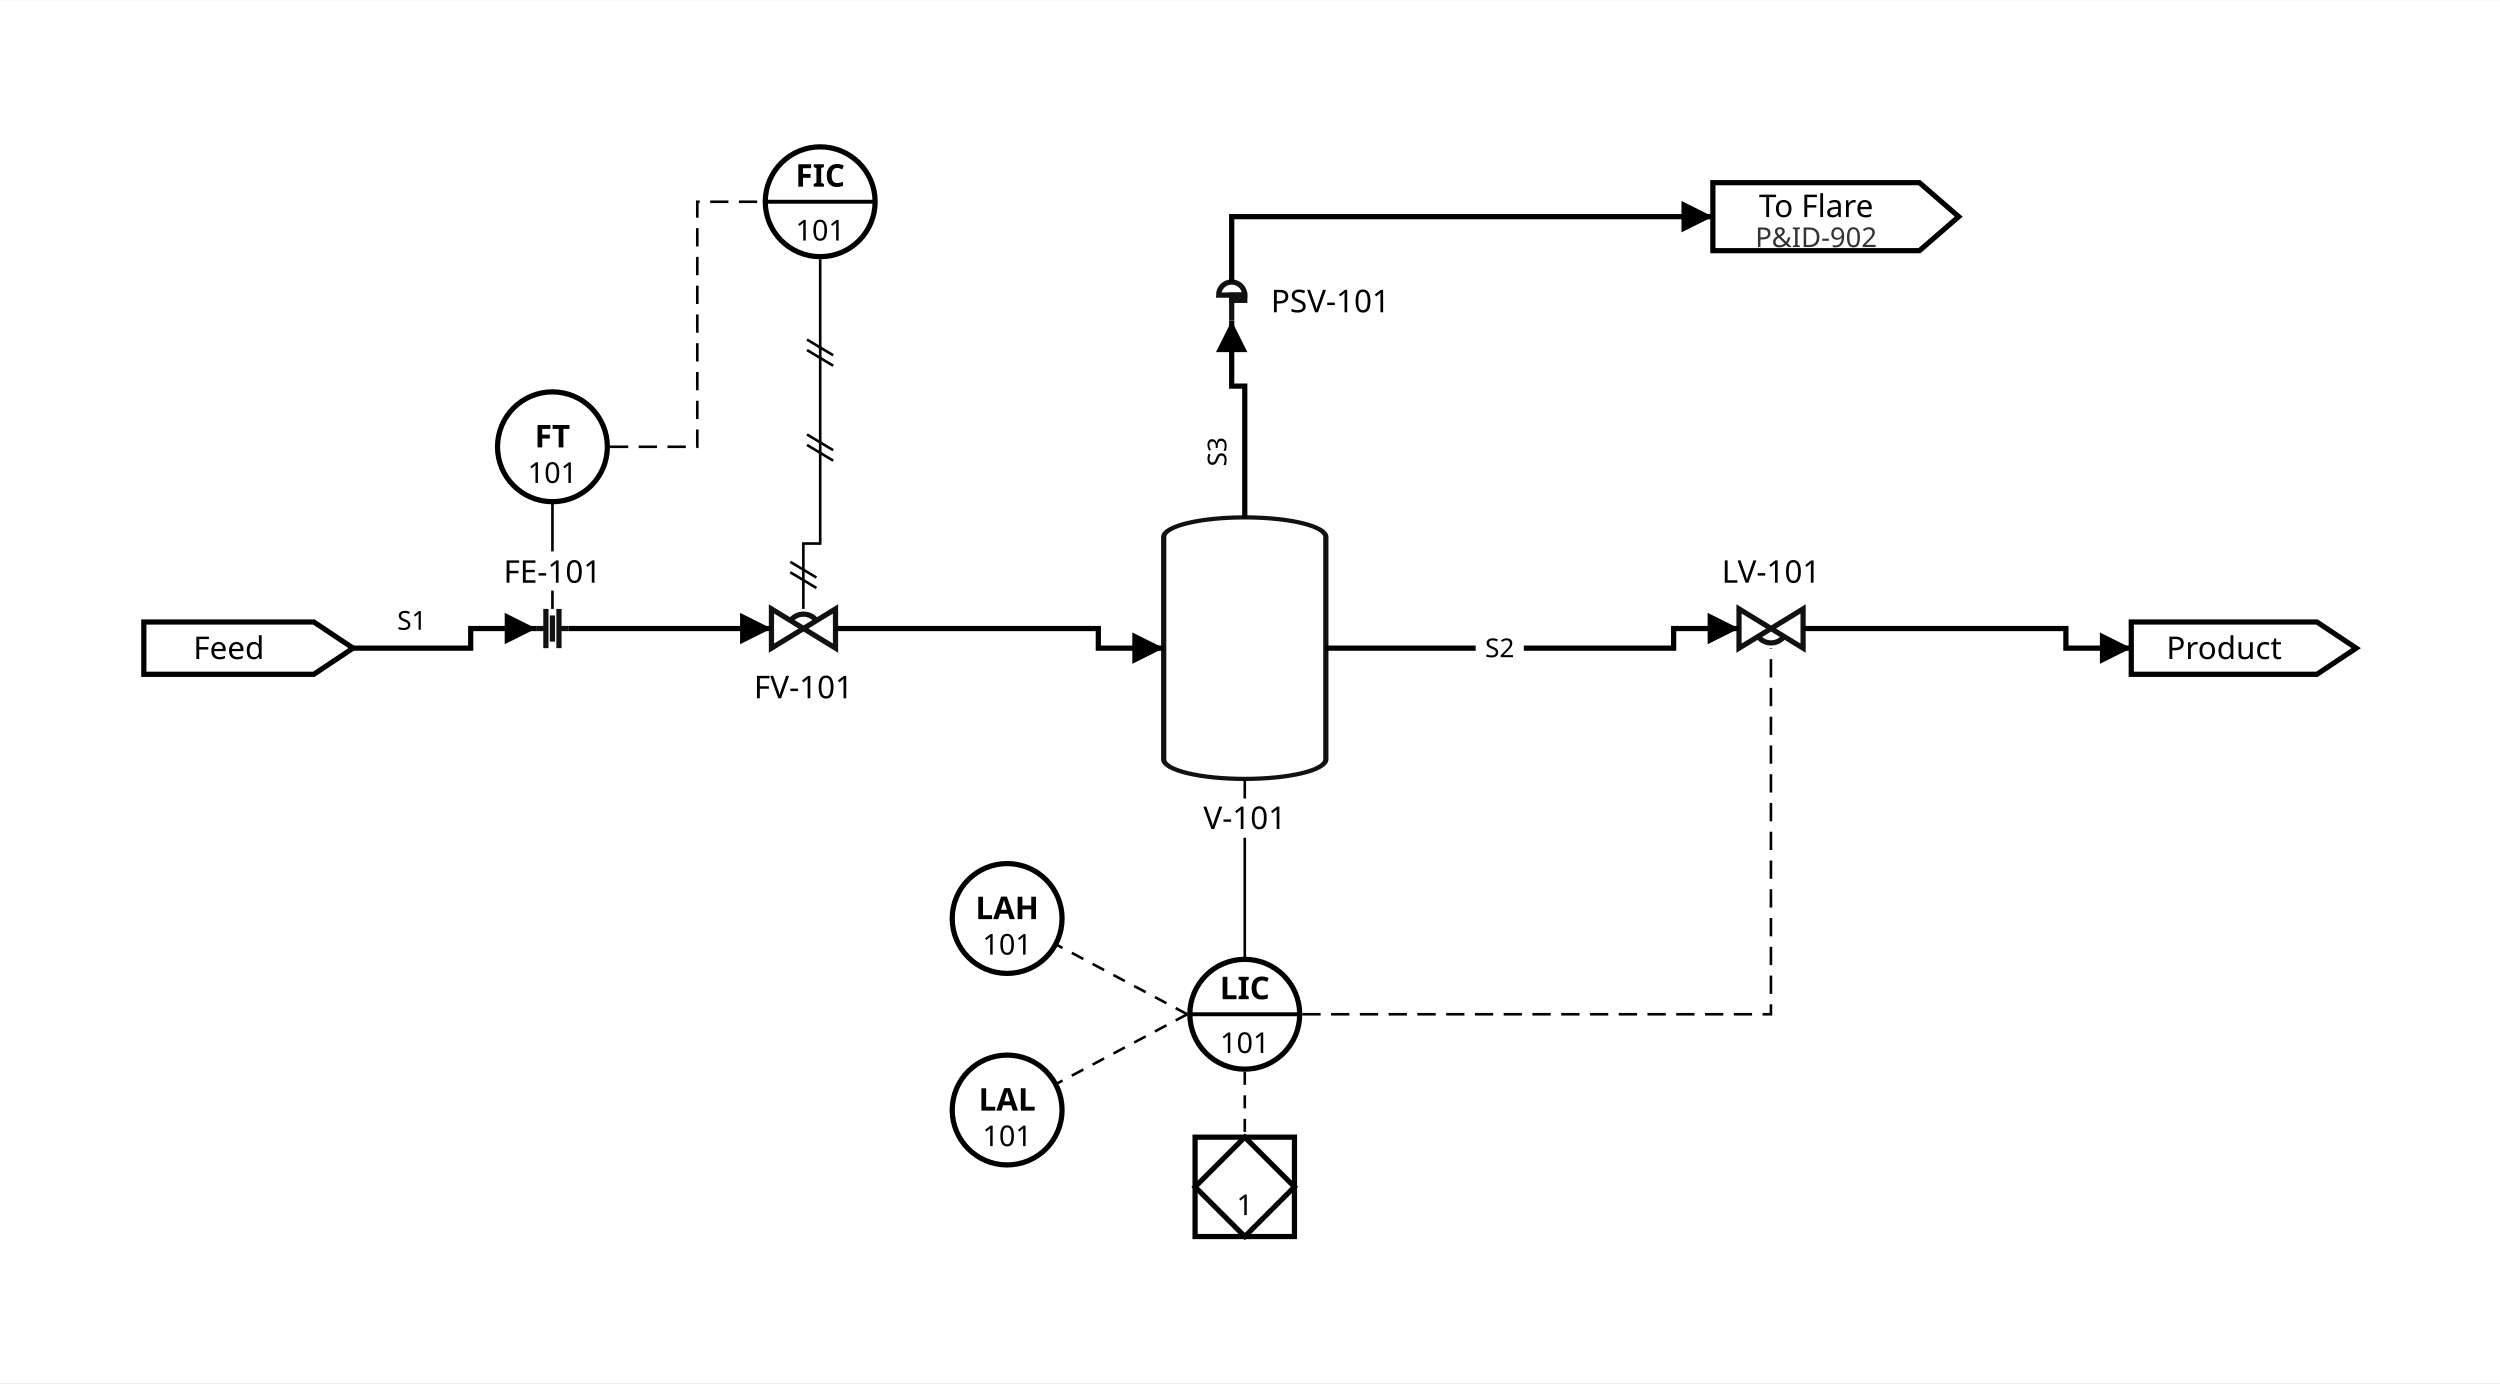
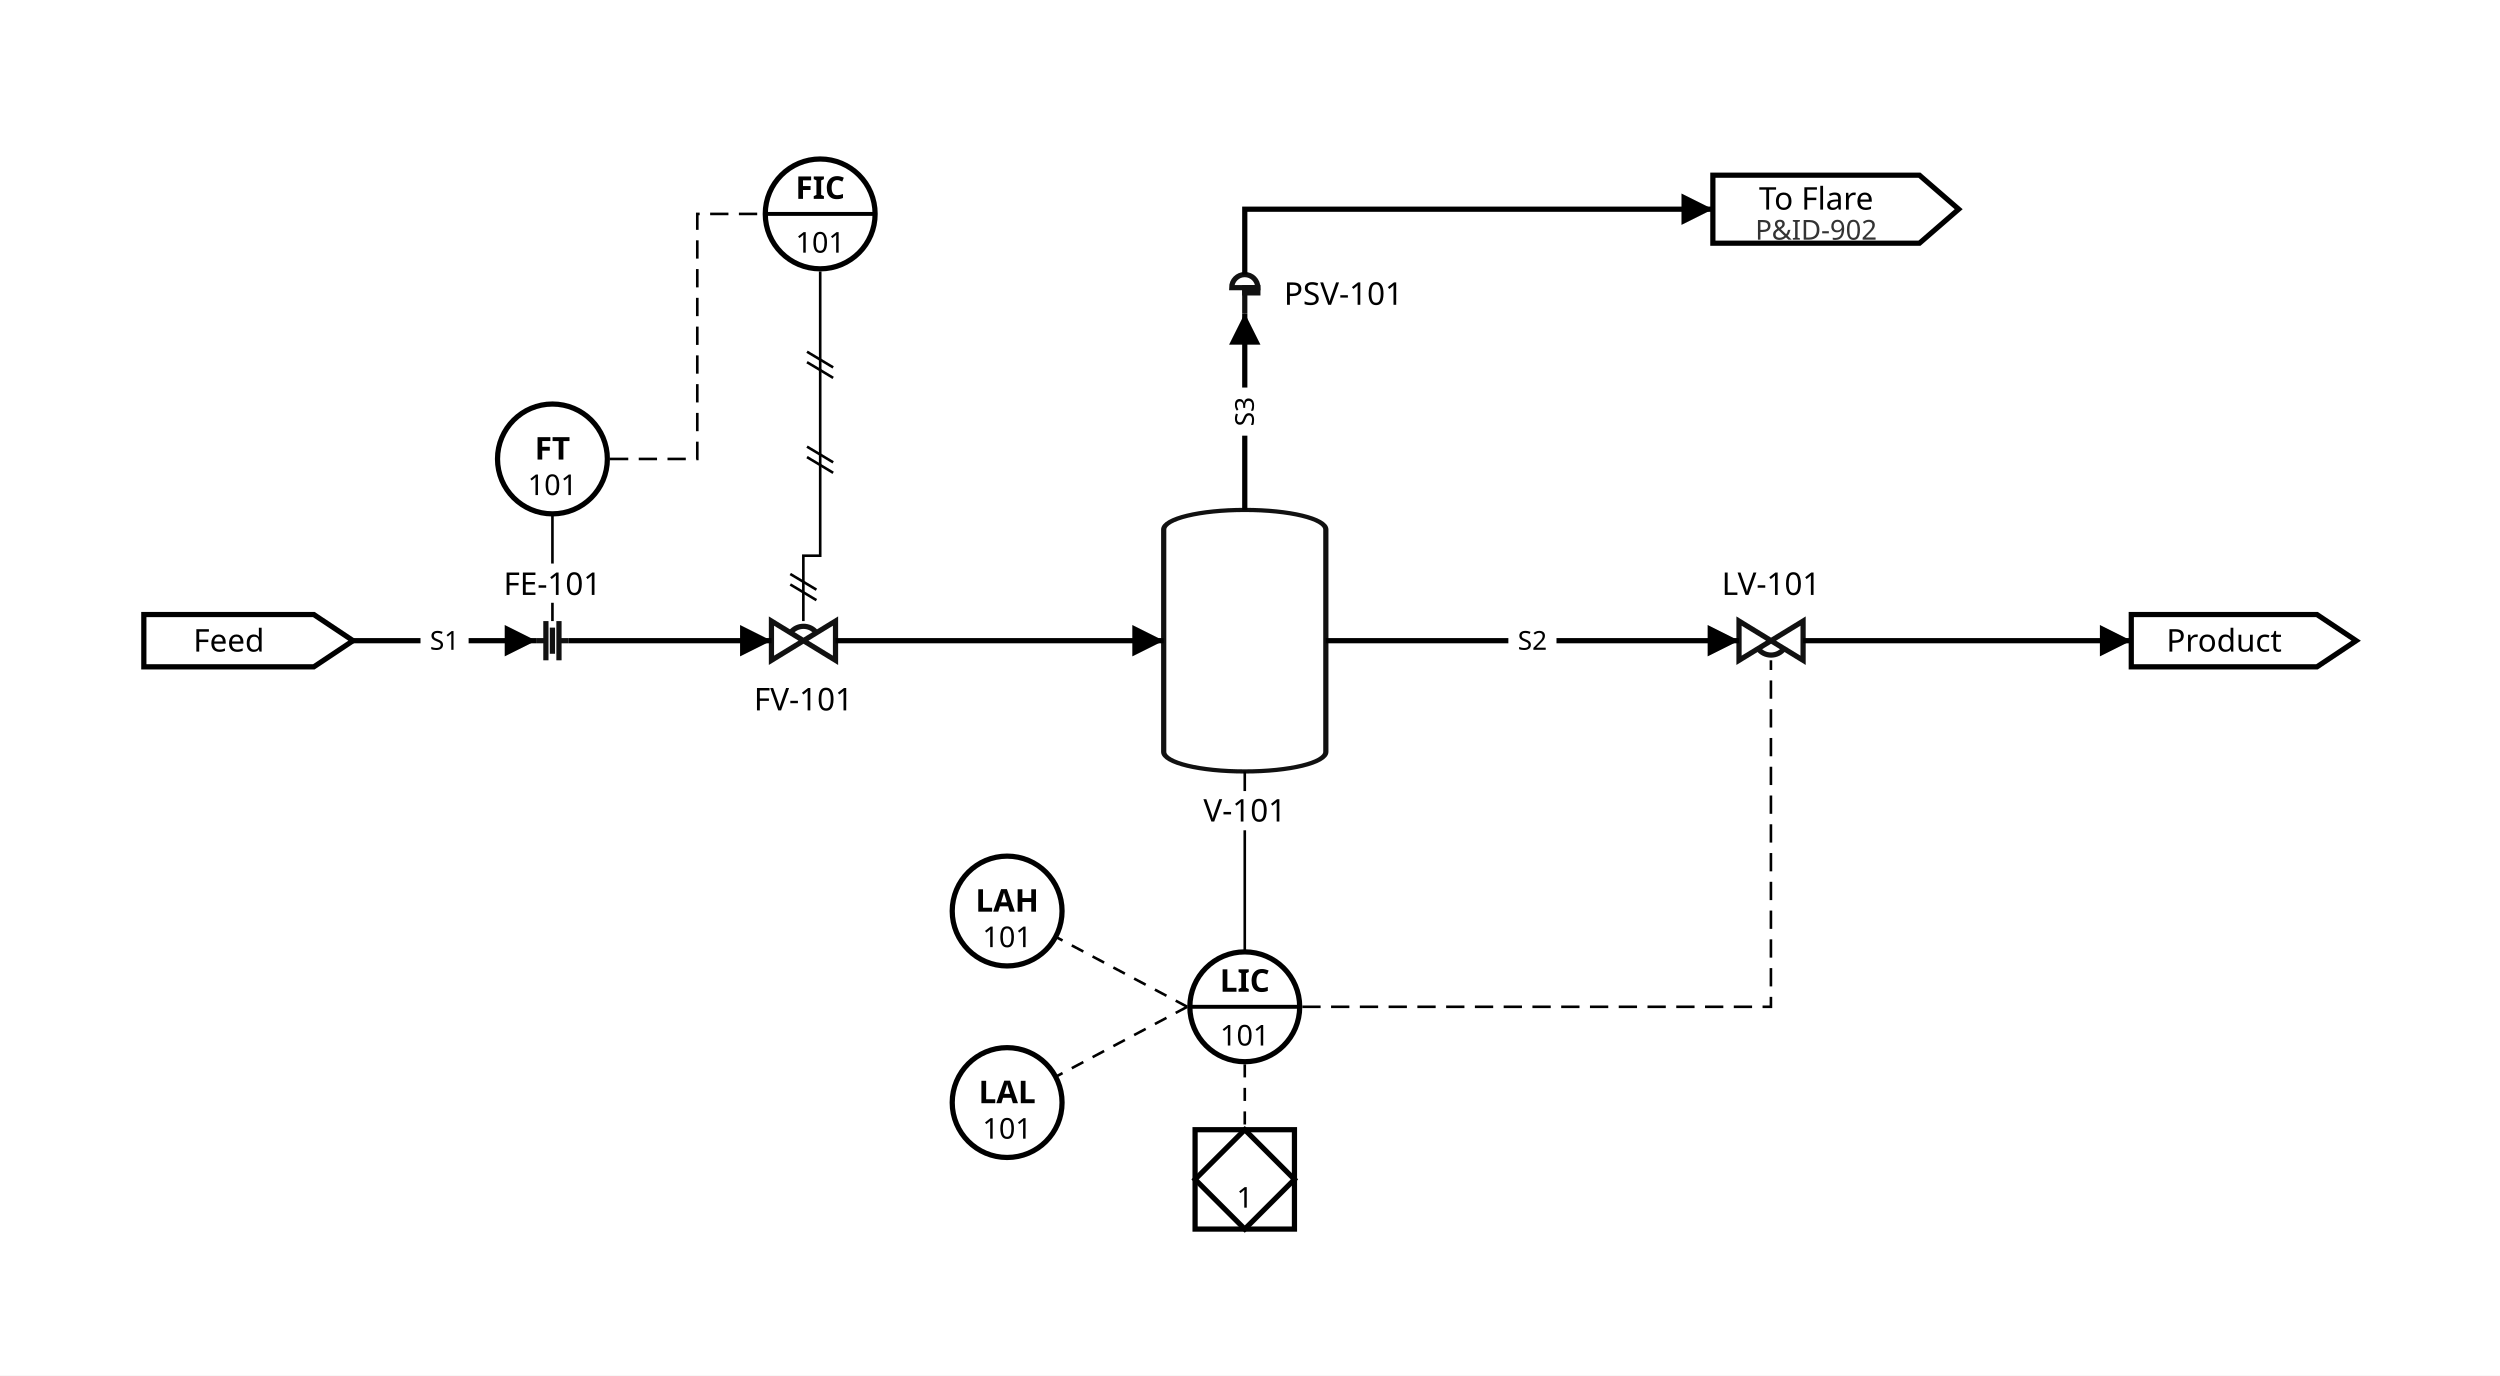
- <svg xmlns="http://www.w3.org/2000/svg" width="956" height="529" viewBox="-25.0 -52.7 956.0 528.7">
-   <rect x="-25.0" y="-52.7" width="956.0" height="528.7" fill="white" />
+ <svg xmlns="http://www.w3.org/2000/svg" width="956" height="526" viewBox="-25.0 -50.0 956.0 526.0">
+   <rect x="-25.0" y="-50.0" width="956.0" height="526.0" fill="white" />
  <defs>
    <marker id="arrow_black" viewBox="0 0 10 10" refX="10" refY="5" markerWidth="12" markerHeight="12" markerUnits="userSpaceOnUse" orient="auto-start-reverse">
      <path d="M 0 0 L 10 5 L 0 10 z" fill="black" />
    </marker>
    <symbol id="sym_fitting_orifice" viewBox="0 0 12.5 15.0" overflow="visible">
      <g transform="scale(0.25)">
        <path d="M 0.0 30.0 L 15.0 30.0 M 15.0 0.0 L 15.0 60.0 M 25.0 10.0 L 25.0 50.0 M 35.0 0.0 L 35.0 60.0 M 35.0 30.0 L 50.0 30.0" fill="none" stroke="#111" stroke-width="8.0" />
      </g>
    </symbol>
    <symbol id="sym_instrument" viewBox="0 0 44.0 44.0" overflow="visible">
      <circle cx="22" cy="22" r="21" fill="white" stroke="black" stroke-width="2" />
    </symbol>
    <symbol id="sym_instrument_logic" viewBox="0 0 40.0 40.0" overflow="visible">
      <rect x="1" y="1" width="38" height="38" fill="white" stroke="black" stroke-width="2" />
      <polygon points="20,1 39,20 20,39 1,20" fill="none" stroke="black" stroke-width="2" />
    </symbol>
    <symbol id="sym_instrument_panel" viewBox="0 0 44.0 44.0" overflow="visible">
      <circle cx="22" cy="22" r="21" fill="white" stroke="black" stroke-width="2" />
      <line x1="1" y1="22" x2="43" y2="22" stroke="black" stroke-width="1.5" />
    </symbol>
    <symbol id="sym_valve_control" viewBox="0 0 24.5 15.0" overflow="visible">
      <g transform="scale(0.25)">
        <path d="M 0.0 60.0 L 0.0 0.0 L 98.0 60.0 L 98.0 0.0 Z" fill="none" stroke="#111" stroke-width="8.0" />
        <path d="M 29.0 18.0 A 25.0 25.0 0.0 0 1 69.0 18.0" fill="none" stroke="#111" stroke-width="8.0" />
      </g>
    </symbol>
    <symbol id="sym_valve_relief" viewBox="0 0 10.0 14.8" overflow="visible">
      <g transform="scale(0.25)">
        <path d="M 0.0 20.0 A 20.0 20.0 0.0 0 1 20.0 0.0 A 20.0 20.0 0.0 0 1 40.0 20.0 Z M 20.0 20.0 L 20.0 59.0" fill="none" stroke="#111" stroke-width="8.0" />
        <rect x="20.0" y="20.0" width="20.0" height="8.0" fill="none" stroke="#111" stroke-width="8.0" />
      </g>
    </symbol>
    <symbol id="sym_vessel" viewBox="0 0 62.0 100.0" overflow="visible">
      <g transform="scale(0.62, 0.5)">
        <path d="M 0.0 15.0 A 50.0 15.0 0.0 0 1 50.0 0.0 A 50.0 15.0 0.0 0 1 100.0 15.0 L 100.0 185.0 A 50.0 15.0 0.0 0 1 50.0 200.0 A 50.0 15.0 0.0 0 1 0.0 185.0 Z" fill="none" stroke="#111" stroke-width="3.226" />
      </g>
    </symbol>
  </defs>
  <g id="units">
-     <polygon points="30.0,185 95,185 110,195 95,205 30.0,205" fill="transparent" stroke="black" stroke-width="2" />
-     <text x="62.5" y="195" font-family="sans-serif" font-size="12" text-anchor="middle" dominant-baseline="middle">Feed</text>
-     <use href="#sym_valve_control" x="270" y="180" width="24.5" height="15.0" />
+     <polygon points="30.0,185.0 95.0,185.0 110.0,195.0 95.0,205.0 30.0,205.0" fill="transparent" stroke="black" stroke-width="2" />
+     <text x="62.5" y="195.0" font-family="sans-serif" font-size="12" text-anchor="middle" dominant-baseline="middle">Feed</text>
+     <use href="#sym_valve_control" x="270" y="187.5" width="24.5" height="15.0" />
    <use href="#sym_vessel" x="420" y="145" width="62.0" height="100.0" />
-     <use href="#sym_fitting_orifice" x="180" y="180" width="12.5" height="15.0" />
-     <use href="#sym_valve_control" x="640" y="180" width="24.5" height="15.0" transform="translate(0, 375) scale(1, -1)" />
-     <polygon points="790,185 861.0,185 876.0,195 861.0,205 790,205" fill="transparent" stroke="black" stroke-width="2" />
-     <text x="825.5" y="195" font-family="sans-serif" font-size="12" text-anchor="middle" dominant-baseline="middle">Product</text>
-     <use href="#sym_valve_relief" x="441" y="55" width="10.0" height="14.8" />
+     <use href="#sym_fitting_orifice" x="180" y="187.5" width="12.5" height="15.0" />
+     <use href="#sym_valve_control" x="640" y="187.5" width="24.5" height="15.0" transform="translate(0, 390) scale(1, -1)" />
+     <polygon points="790.0,185.0 861.0,185.0 876.0,195.0 861.0,205.0 790.0,205.0" fill="transparent" stroke="black" stroke-width="2" />
+     <text x="825.5" y="195.0" font-family="sans-serif" font-size="12" text-anchor="middle" dominant-baseline="middle">Product</text>
+     <use href="#sym_valve_relief" x="446" y="55" width="10.0" height="14.8" />
    <polygon points="630,17 709.0,17 724.0,30 709.0,43 630,43" fill="transparent" stroke="black" stroke-width="2" />
    <text x="669.5" y="26" font-family="sans-serif" font-size="12" text-anchor="middle" dominant-baseline="middle">To Flare</text>
    <text x="669.5" y="38" font-family="sans-serif" font-size="10.5" text-anchor="middle" dominant-baseline="middle" fill="#333">P&amp;ID-902</text>
  </g>
  <g id="streams">
-     <path d="M 110.0,195.0 L 155.0,195.0 L 155.0,187.5 L 180.0,187.5" fill="none" stroke="black" stroke-width="2" marker-end="url(#arrow_black)" />
-     <path d="M 192.5,187.5 L 270.0,187.5" fill="none" stroke="black" stroke-width="2" marker-end="url(#arrow_black)" />
-     <path d="M 294.5,187.5 L 395.0,187.5 L 395.0,195.0 L 420.0,195.0" fill="none" stroke="black" stroke-width="2" marker-end="url(#arrow_black)" />
-     <path d="M 482.0,195.0 L 615.0,195.0 L 615.0,187.5 L 640.0,187.5" fill="none" stroke="black" stroke-width="2" marker-end="url(#arrow_black)" />
-     <path d="M 664.5,187.5 L 765.0,187.5 L 765.0,195.0 L 790,195.0" fill="none" stroke="black" stroke-width="2" marker-end="url(#arrow_black)" />
-     <path d="M 451.0,145.0 L 451.0,94.8 L 446.0,94.8 L 446.0,69.8" fill="none" stroke="black" stroke-width="2" marker-end="url(#arrow_black)" />
-     <path d="M 446.0,55.0 L 446.0,30.0 L 630,30.0" fill="none" stroke="black" stroke-width="2" marker-end="url(#arrow_black)" />
-     <path d="M 208.25,118.0 L 241.644,118.0 L 241.644,24.303 L 266.644,24.303" fill="none" stroke="black" stroke-width="1" stroke-dasharray="7,4" />
-     <path d="M 288.644,46.303 L 288.644,155.0 L 282.2,155.0 L 282.2,180.0" fill="none" stroke="black" stroke-width="1" />
-     <line x1="283.6" y1="77.0" x2="293.6" y2="83.0" stroke="black" stroke-width="1" />
-     <line x1="283.6" y1="81.0" x2="293.6" y2="87.0" stroke="black" stroke-width="1" />
-     <line x1="283.6" y1="113.3" x2="293.6" y2="119.3" stroke="black" stroke-width="1" />
-     <line x1="283.6" y1="117.3" x2="293.6" y2="123.3" stroke="black" stroke-width="1" />
-     <line x1="277.2" y1="162.0" x2="287.2" y2="168.0" stroke="black" stroke-width="1" />
-     <line x1="277.2" y1="166.0" x2="287.2" y2="172.0" stroke="black" stroke-width="1" />
-     <path d="M 473.0,335.0 L 652.2,335.0 L 652.2,195.0" fill="none" stroke="black" stroke-width="1" stroke-dasharray="7,4" />
-     <rect x="123.3" y="178.0" width="18.4" height="13.0" fill="white" />
-     <text x="132.5" y="184.5" font-family="sans-serif" font-size="10" text-anchor="middle" dominant-baseline="middle" fill="black">S1</text>
-     <rect x="539.3" y="188.5" width="18.4" height="13.0" fill="white" />
-     <text x="548.5" y="195.0" font-family="sans-serif" font-size="10" text-anchor="middle" dominant-baseline="middle" fill="black">S2</text>
-     <rect x="434.0" y="110.7" width="13.0" height="18.4" fill="white" />
-     <text x="440.5" y="119.9" font-family="sans-serif" font-size="10" text-anchor="middle" dominant-baseline="middle" fill="black" transform="rotate(-90, 440.5, 119.9)">S3</text>
+     <path d="M 110.0,195.0 L 180.0,195.0" fill="none" stroke="black" stroke-width="2" marker-end="url(#arrow_black)" />
+     <path d="M 192.5,195.0 L 270.0,195.0" fill="none" stroke="black" stroke-width="2" marker-end="url(#arrow_black)" />
+     <path d="M 294.5,195.0 L 420.0,195.0" fill="none" stroke="black" stroke-width="2" marker-end="url(#arrow_black)" />
+     <path d="M 482.0,195.0 L 640.0,195.0" fill="none" stroke="black" stroke-width="2" marker-end="url(#arrow_black)" />
+     <path d="M 664.5,195.0 L 790.0,195.0" fill="none" stroke="black" stroke-width="2" marker-end="url(#arrow_black)" />
+     <path d="M 451.0,145.0 L 451.0,69.8" fill="none" stroke="black" stroke-width="2" marker-end="url(#arrow_black)" />
+     <path d="M 451.0,55.0 L 451.0,30.0 L 630,30.0" fill="none" stroke="black" stroke-width="2" marker-end="url(#arrow_black)" />
+     <path d="M 208.25,125.5 L 241.644,125.5 L 241.644,31.803 L 266.644,31.803" fill="none" stroke="black" stroke-width="1" stroke-dasharray="7,4" />
+     <path d="M 288.644,53.803 L 288.644,162.5 L 282.2,162.5 L 282.2,187.5" fill="none" stroke="black" stroke-width="1" />
+     <line x1="283.6" y1="84.5" x2="293.6" y2="90.5" stroke="black" stroke-width="1" />
+     <line x1="283.6" y1="88.5" x2="293.6" y2="94.5" stroke="black" stroke-width="1" />
+     <line x1="283.6" y1="120.8" x2="293.6" y2="126.8" stroke="black" stroke-width="1" />
+     <line x1="283.6" y1="124.8" x2="293.6" y2="130.8" stroke="black" stroke-width="1" />
+     <line x1="277.2" y1="169.5" x2="287.2" y2="175.5" stroke="black" stroke-width="1" />
+     <line x1="277.2" y1="173.5" x2="287.2" y2="179.5" stroke="black" stroke-width="1" />
+     <path d="M 473.0,335.0 L 652.2,335.0 L 652.2,202.5" fill="none" stroke="black" stroke-width="1" stroke-dasharray="7,4" />
+     <rect x="135.8" y="188.5" width="18.4" height="13.0" fill="white" />
+     <text x="145.0" y="195.0" font-family="sans-serif" font-size="10" text-anchor="middle" dominant-baseline="middle" fill="black">S1</text>
+     <rect x="551.8" y="188.5" width="18.4" height="13.0" fill="white" />
+     <text x="561.0" y="195.0" font-family="sans-serif" font-size="10" text-anchor="middle" dominant-baseline="middle" fill="black">S2</text>
+     <rect x="444.5" y="98.2" width="13.0" height="18.4" fill="white" />
+     <text x="451.0" y="107.4" font-family="sans-serif" font-size="10" text-anchor="middle" dominant-baseline="middle" fill="black" transform="rotate(-90, 451.0, 107.4)">S3</text>
  </g>
  <g id="instrument_taps">
-     <line x1="186.25" y1="180" x2="186.25" y2="118" stroke="black" stroke-width="1" />
+     <line x1="186.25" y1="187.5" x2="186.25" y2="125.5" stroke="black" stroke-width="1" />
    <line x1="451" y1="245" x2="451" y2="335" stroke="black" stroke-width="1" />
    <line x1="429" y1="335" x2="360.13" y2="298.38" stroke="black" stroke-width="1" stroke-dasharray="5,4" />
    <line x1="429" y1="335" x2="360.13" y2="371.62" stroke="black" stroke-width="1" stroke-dasharray="5,4" />
    <line x1="451" y1="357" x2="451" y2="401" stroke="black" stroke-width="1" stroke-dasharray="5,4" />
  </g>
  <g id="instruments">
-     <use href="#sym_instrument" x="164.25" y="96" width="44.0" height="44.0" />
-     <text x="186.25" y="114.0" font-family="sans-serif" font-size="12" font-weight="bold" text-anchor="middle" dominant-baseline="middle">FT</text>
-     <text x="186.25" y="128.0" font-family="sans-serif" font-size="11" text-anchor="middle" dominant-baseline="middle">101</text>
-     <use href="#sym_instrument_panel" x="266.64" y="2.3" width="44.0" height="44.0" />
-     <text x="288.644" y="14.303" font-family="sans-serif" font-size="12" font-weight="bold" text-anchor="middle" dominant-baseline="middle">FIC</text>
-     <text x="288.644" y="35.303" font-family="sans-serif" font-size="11" text-anchor="middle" dominant-baseline="middle">101</text>
+     <use href="#sym_instrument" x="164.25" y="103.5" width="44.0" height="44.0" />
+     <text x="186.25" y="121.5" font-family="sans-serif" font-size="12" font-weight="bold" text-anchor="middle" dominant-baseline="middle">FT</text>
+     <text x="186.25" y="135.5" font-family="sans-serif" font-size="11" text-anchor="middle" dominant-baseline="middle">101</text>
+     <use href="#sym_instrument_panel" x="266.64" y="9.8" width="44.0" height="44.0" />
+     <text x="288.644" y="21.803" font-family="sans-serif" font-size="12" font-weight="bold" text-anchor="middle" dominant-baseline="middle">FIC</text>
+     <text x="288.644" y="42.803" font-family="sans-serif" font-size="11" text-anchor="middle" dominant-baseline="middle">101</text>
    <use href="#sym_instrument_panel" x="429" y="313" width="44.0" height="44.0" />
    <text x="451.0" y="325.0" font-family="sans-serif" font-size="12" font-weight="bold" text-anchor="middle" dominant-baseline="middle">LIC</text>
    <text x="451.0" y="346.0" font-family="sans-serif" font-size="11" text-anchor="middle" dominant-baseline="middle">101</text>
    <use href="#sym_instrument" x="338.13" y="276.38" width="44.0" height="44.0" />
    <text x="360.13" y="294.381" font-family="sans-serif" font-size="12" font-weight="bold" text-anchor="middle" dominant-baseline="middle">LAH</text>
    <text x="360.13" y="308.381" font-family="sans-serif" font-size="11" text-anchor="middle" dominant-baseline="middle">101</text>
    <use href="#sym_instrument" x="338.13" y="349.62" width="44.0" height="44.0" />
    <text x="360.13" y="367.619" font-family="sans-serif" font-size="12" font-weight="bold" text-anchor="middle" dominant-baseline="middle">LAL</text>
    <text x="360.13" y="381.619" font-family="sans-serif" font-size="11" text-anchor="middle" dominant-baseline="middle">101</text>
    <use href="#sym_instrument_logic" x="431" y="381" width="40.0" height="40.0" />
    <text x="451.0" y="408.0" font-family="sans-serif" font-size="11" text-anchor="middle" dominant-baseline="middle">1</text>
  </g>
  <g id="unit_labels">
-     <rect x="258.4" y="202.5" width="47.6" height="15.0" fill="white" />
-     <text x="282.25" y="210.0" font-family="sans-serif" font-size="12" text-anchor="middle" dominant-baseline="middle">FV-101</text>
+     <rect x="258.4" y="210.0" width="47.6" height="15.0" fill="white" />
+     <text x="282.25" y="217.5" font-family="sans-serif" font-size="12" text-anchor="middle" dominant-baseline="middle">FV-101</text>
    <rect x="430.5" y="252.5" width="41.0" height="15.0" fill="white" />
    <text x="451.0" y="260.0" font-family="sans-serif" font-size="12" text-anchor="middle" dominant-baseline="middle">V-101</text>
-     <rect x="162.4" y="158.0" width="47.6" height="15.0" fill="white" />
-     <text x="186.25" y="170" font-family="sans-serif" font-size="12" text-anchor="middle" dominant-baseline="baseline">FE-101</text>
-     <rect x="628.5" y="158.0" width="47.6" height="15.0" fill="white" />
-     <text x="652.25" y="170" font-family="sans-serif" font-size="12" text-anchor="middle" dominant-baseline="baseline">LV-101</text>
-     <rect x="461.0" y="54.9" width="54.2" height="15.0" fill="white" />
-     <text x="461.0" y="62.4" font-family="sans-serif" font-size="12" text-anchor="start" dominant-baseline="middle">PSV-101</text>
+     <rect x="162.4" y="165.5" width="47.6" height="15.0" fill="white" />
+     <text x="186.25" y="177.5" font-family="sans-serif" font-size="12" text-anchor="middle" dominant-baseline="baseline">FE-101</text>
+     <rect x="628.5" y="165.5" width="47.6" height="15.0" fill="white" />
+     <text x="652.25" y="177.5" font-family="sans-serif" font-size="12" text-anchor="middle" dominant-baseline="baseline">LV-101</text>
+     <rect x="466.0" y="54.9" width="54.2" height="15.0" fill="white" />
+     <text x="466.0" y="62.4" font-family="sans-serif" font-size="12" text-anchor="start" dominant-baseline="middle">PSV-101</text>
  </g>
</svg>
